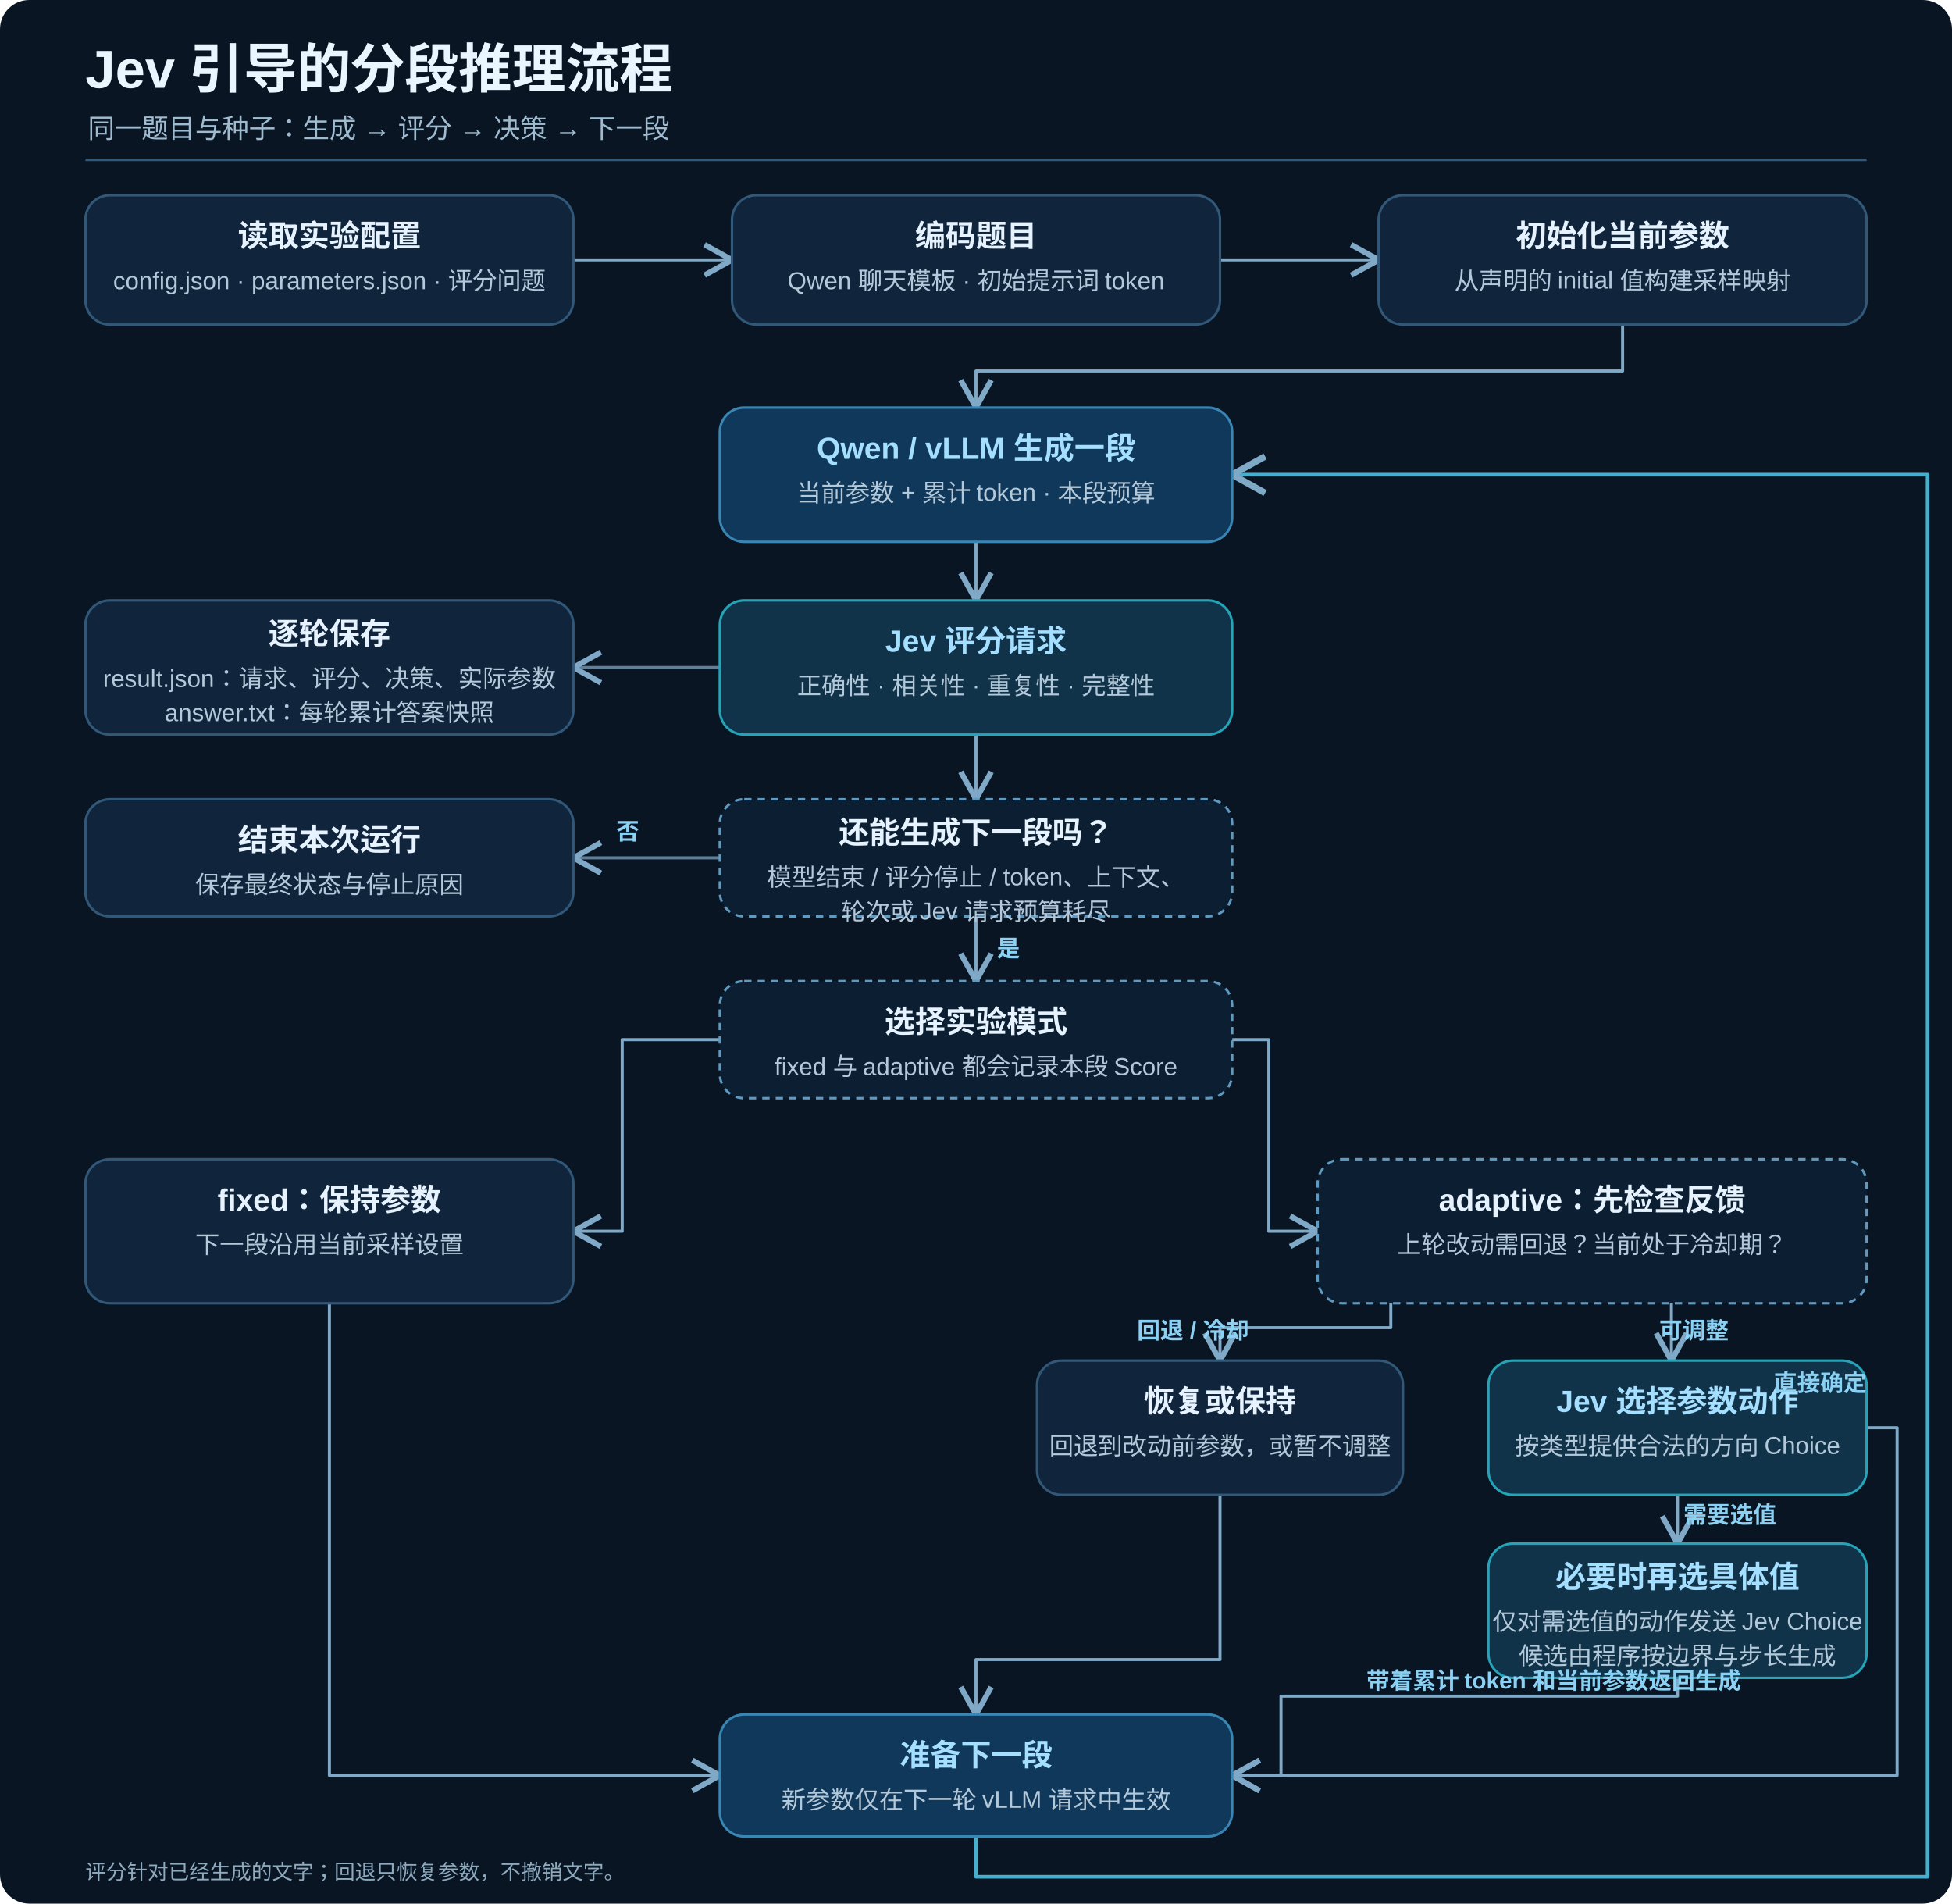
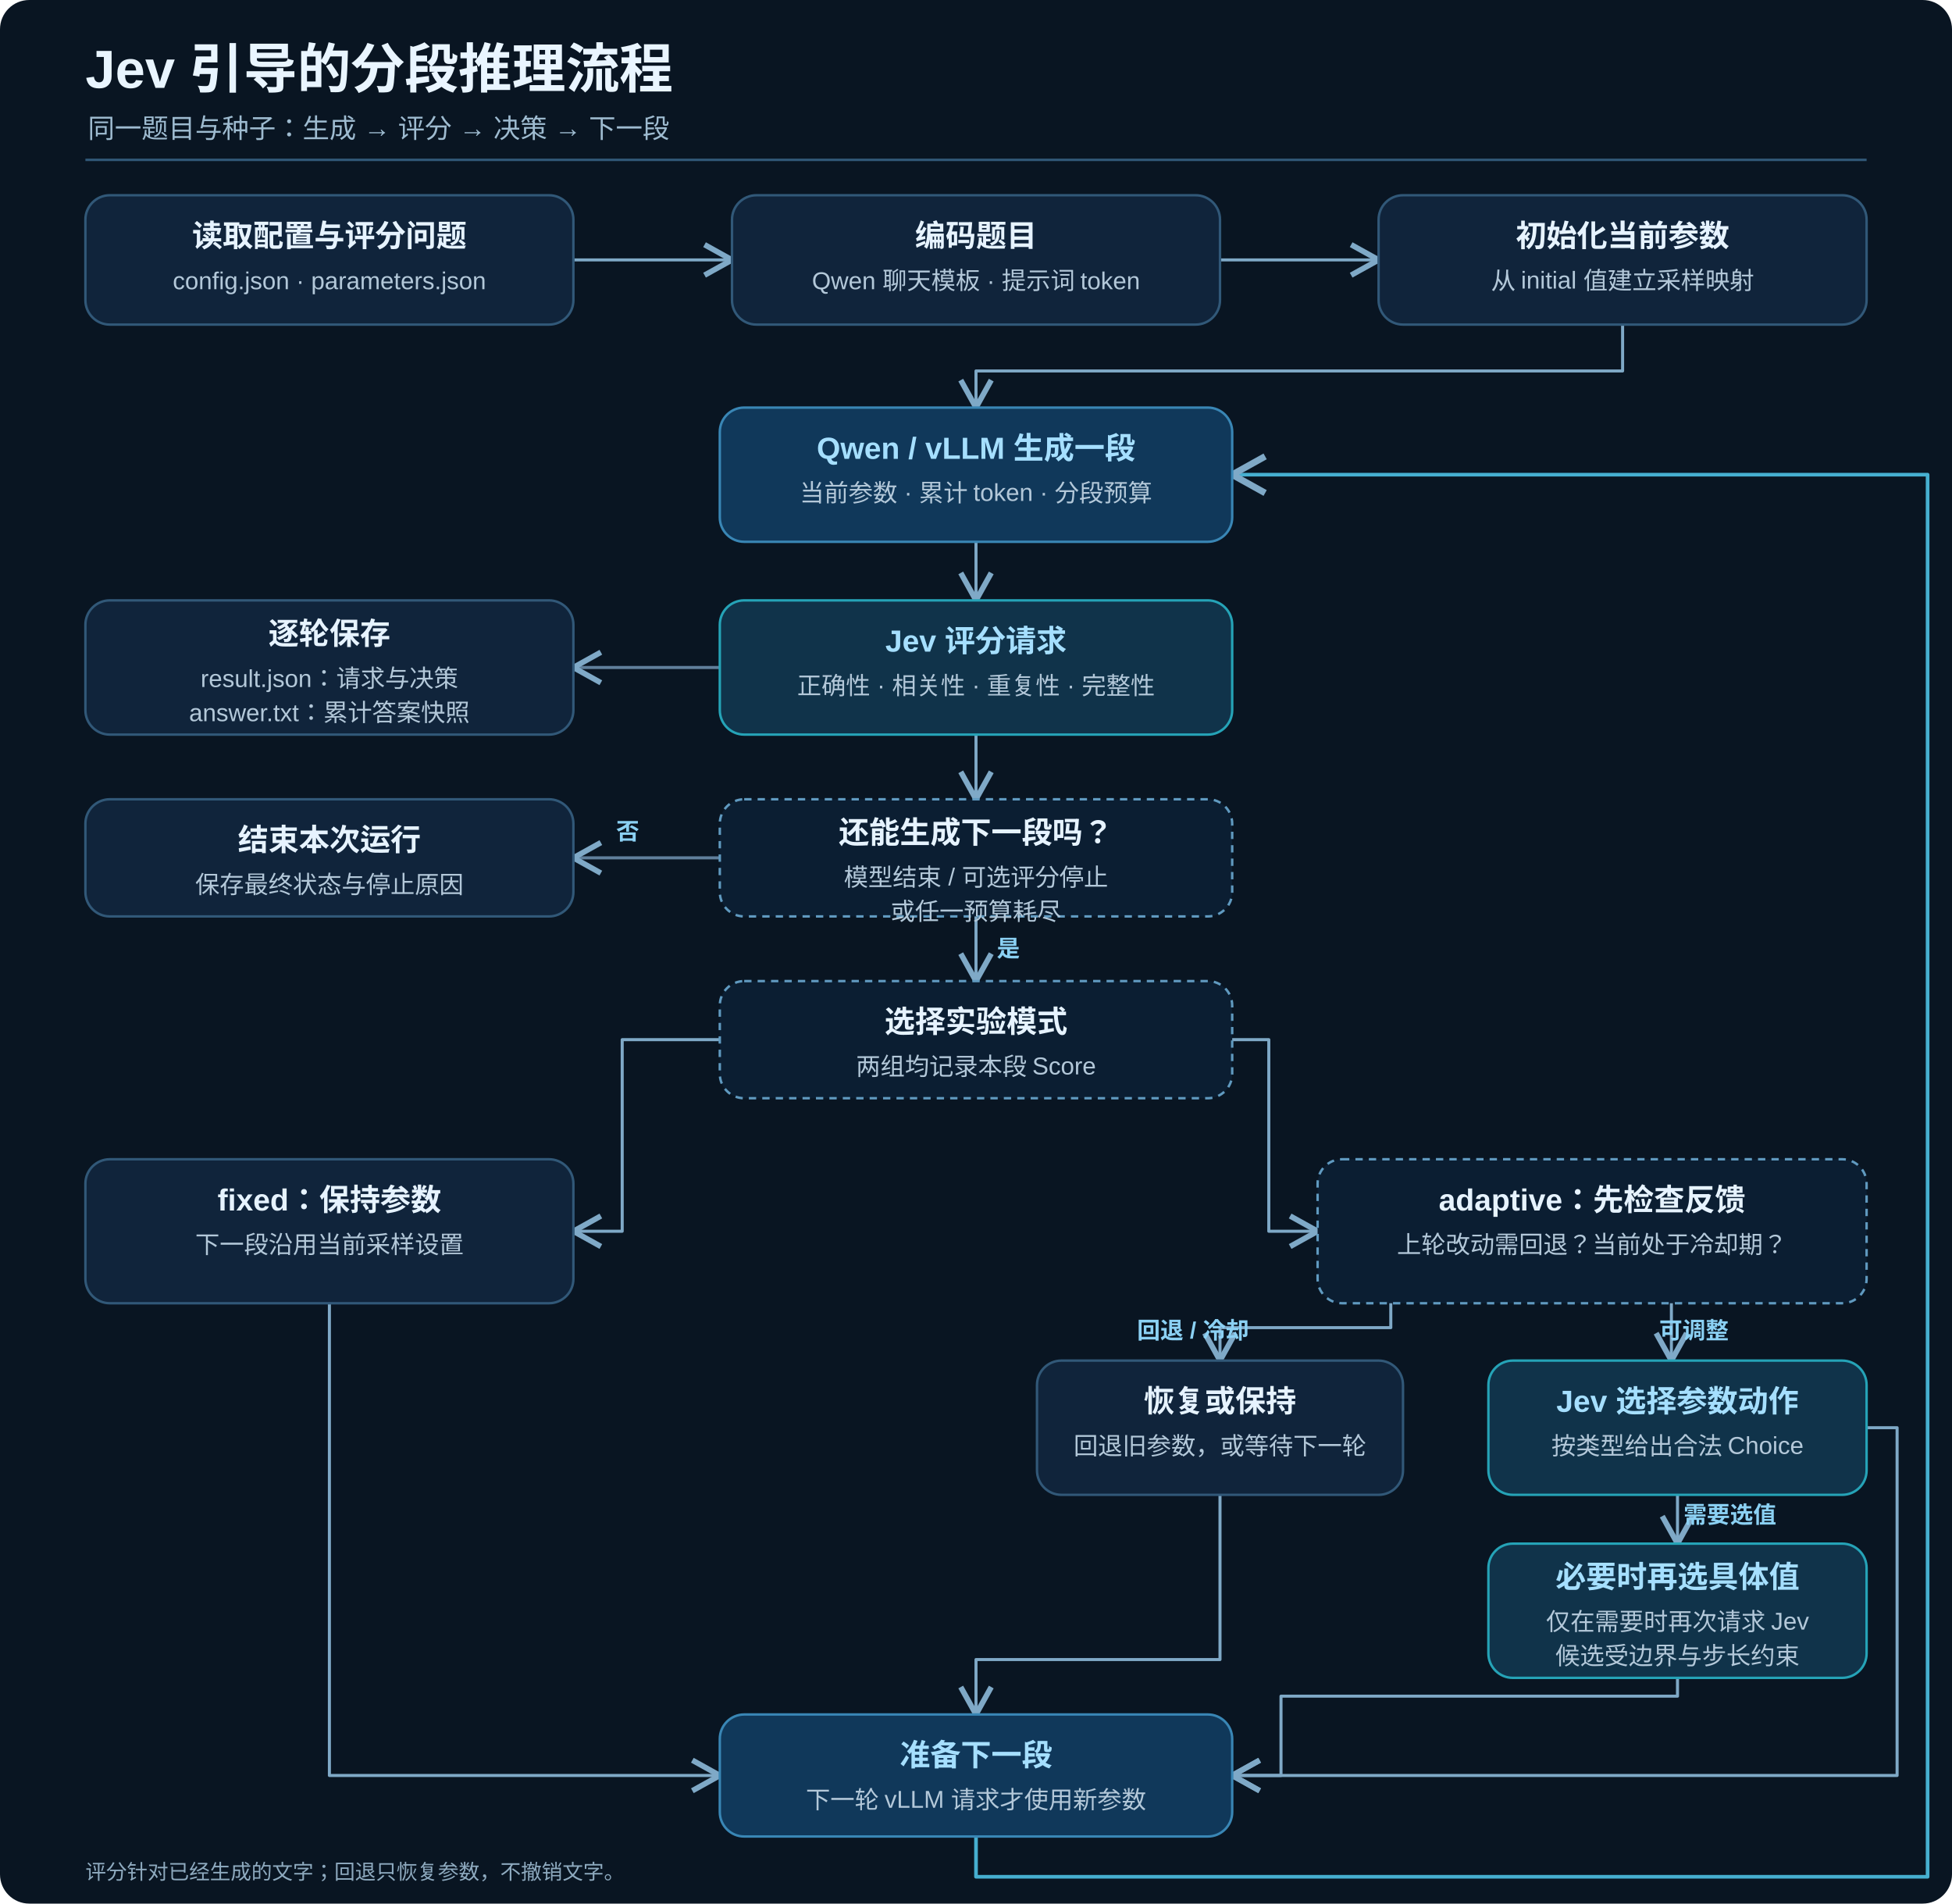
<svg xmlns="http://www.w3.org/2000/svg" viewBox="0 0 1600 1560" role="img" aria-labelledby="title desc">
  <defs>
    <marker id="head" markerWidth="12" markerHeight="12" refX="10" refY="6" orient="auto">
      <path d="M1 1 L10 6 L1 11" fill="none" stroke="#7fa9c7" stroke-width="1.8" />
    </marker>
  </defs>
  <style>
    .box { fill:#10243b; stroke:#315878; stroke-width:2; }
    .box.emphasis { fill:#10385a; stroke:#3986b5; }
    .box.jev { fill:#10334a; stroke:#25a3b7; }
    .box.decision { fill:#0b1e32; stroke:#609ac0; stroke-dasharray:6 5; }
    .box-title { fill:#e6f3ff; font:700 25px Arial,'Microsoft YaHei',sans-serif; }
    .box-title.emphasis,.box-title.jev { fill:#a5dfff; }
    .box-detail { fill:#b3c8d9; font:20px Arial,'Microsoft YaHei',sans-serif; }
    .arrow { fill:none; stroke:#7fa9c7; stroke-width:2.5; stroke-linecap:round; stroke-linejoin:round; }
    .arrow.side { stroke:#607f9b; }.arrow.loop { stroke:#46afd0; stroke-width:3; }
    .tag { fill:#8bd1f4; font:700 19px Arial,'Microsoft YaHei',sans-serif; }
  </style>
  <rect width="1600" height="1560" rx="24" fill="#091522" />
  <text x="70" y="72" fill="#e9f5ff" font-family="Arial,'Microsoft YaHei',sans-serif" font-size="44" font-weight="700">Jev 引导的分段推理流程</text>
  <text x="72" y="113" fill="#9ebbd0" font-family="Arial,'Microsoft YaHei',sans-serif" font-size="22">同一题目与种子：生成 → 评分 → 决策 → 下一段</text>
  <path d="M70 131 H1530" stroke="#315878" stroke-width="2" />
  <path d="M470 213 H600" class="arrow " marker-end="url(#head)" />
  <path d="M1000 213 H1130" class="arrow " marker-end="url(#head)" />
  <path d="M1330 266 V304 H800 V334" class="arrow " marker-end="url(#head)" />
  <path d="M800 444 V492" class="arrow " marker-end="url(#head)" />
  <path d="M590 547 H470" class="arrow side" marker-end="url(#head)" />
  <path d="M800 602 V655" class="arrow " marker-end="url(#head)" />
  <path d="M590 703 H470" class="arrow side" marker-end="url(#head)" />
  <path d="M800 751 V804" class="arrow " marker-end="url(#head)" />
  <path d="M590 852 H510 V1009 H470" class="arrow " marker-end="url(#head)" />
  <path d="M1010 852 H1040 V1009 H1080" class="arrow " marker-end="url(#head)" />
  <path d="M1140 1068 V1088 H1000 V1115" class="arrow " marker-end="url(#head)" />
  <path d="M1370 1068 V1115" class="arrow " marker-end="url(#head)" />
  <path d="M1375 1225 V1265" class="arrow " marker-end="url(#head)" />
  <path d="M270 1068 V1455 H590" class="arrow " marker-end="url(#head)" />
  <path d="M1000 1225 V1360 H800 V1405" class="arrow " marker-end="url(#head)" />
  <path d="M1530 1170 H1555 V1455 H1010" class="arrow " marker-end="url(#head)" />
  <path d="M1375 1375 V1390 H1050 V1455 H1010" class="arrow " marker-end="url(#head)" />
  <path d="M800 1505 V1538 H1580 V389 H1010" class="arrow loop" marker-end="url(#head)" />
  <rect x="70" y="160" width="400" height="106" rx="20" class="box normal" />
-   <text x="270" y="202" text-anchor="middle" class="box-title normal">读取实验配置</text>
-   <text x="270" y="237" text-anchor="middle" class="box-detail">config.json · parameters.json · 评分问题</text>
+   <text x="270" y="202" text-anchor="middle" class="box-title normal">读取配置与评分问题</text>
+   <text x="270" y="237" text-anchor="middle" class="box-detail">config.json · parameters.json</text>
  <rect x="600" y="160" width="400" height="106" rx="20" class="box normal" />
  <text x="800" y="202" text-anchor="middle" class="box-title normal">编码题目</text>
-   <text x="800" y="237" text-anchor="middle" class="box-detail">Qwen 聊天模板 · 初始提示词 token</text>
+   <text x="800" y="237" text-anchor="middle" class="box-detail">Qwen 聊天模板 · 提示词 token</text>
  <rect x="1130" y="160" width="400" height="106" rx="20" class="box normal" />
  <text x="1330" y="202" text-anchor="middle" class="box-title normal">初始化当前参数</text>
-   <text x="1330" y="237" text-anchor="middle" class="box-detail">从声明的 initial 值构建采样映射</text>
+   <text x="1330" y="237" text-anchor="middle" class="box-detail">从 initial 值建立采样映射</text>
  <rect x="590" y="334" width="420" height="110" rx="20" class="box emphasis" />
  <text x="800" y="376" text-anchor="middle" class="box-title emphasis">Qwen / vLLM 生成一段</text>
-   <text x="800" y="411" text-anchor="middle" class="box-detail">当前参数 + 累计 token · 本段预算</text>
+   <text x="800" y="411" text-anchor="middle" class="box-detail">当前参数 · 累计 token · 分段预算</text>
  <rect x="590" y="492" width="420" height="110" rx="20" class="box jev" />
  <text x="800" y="534" text-anchor="middle" class="box-title jev">Jev 评分请求</text>
  <text x="800" y="569" text-anchor="middle" class="box-detail">正确性 · 相关性 · 重复性 · 完整性</text>
  <rect x="70" y="492" width="400" height="110" rx="20" class="box normal" />
  <text x="270" y="528" text-anchor="middle" class="box-title normal">逐轮保存</text>
-   <text x="270" y="563" text-anchor="middle" class="box-detail">result.json：请求、评分、决策、实际参数</text>
-   <text x="270" y="591" text-anchor="middle" class="box-detail">answer.txt：每轮累计答案快照</text>
+   <text x="270" y="563" text-anchor="middle" class="box-detail">result.json：请求与决策</text>
+   <text x="270" y="591" text-anchor="middle" class="box-detail">answer.txt：累计答案快照</text>
  <rect x="590" y="655" width="420" height="96" rx="20" class="box decision" />
  <text x="800" y="691" text-anchor="middle" class="box-title decision">还能生成下一段吗？</text>
-   <text x="800" y="726" text-anchor="middle" class="box-detail">模型结束 / 评分停止 / token、上下文、</text>
-   <text x="800" y="754" text-anchor="middle" class="box-detail">轮次或 Jev 请求预算耗尽</text>
+   <text x="800" y="726" text-anchor="middle" class="box-detail">模型结束 / 可选评分停止</text>
+   <text x="800" y="754" text-anchor="middle" class="box-detail">或任一预算耗尽</text>
  <rect x="70" y="655" width="400" height="96" rx="20" class="box normal" />
  <text x="270" y="697" text-anchor="middle" class="box-title normal">结束本次运行</text>
  <text x="270" y="732" text-anchor="middle" class="box-detail">保存最终状态与停止原因</text>
  <rect x="590" y="804" width="420" height="96" rx="20" class="box decision" />
  <text x="800" y="846" text-anchor="middle" class="box-title decision">选择实验模式</text>
-   <text x="800" y="881" text-anchor="middle" class="box-detail">fixed 与 adaptive 都会记录本段 Score</text>
+   <text x="800" y="881" text-anchor="middle" class="box-detail">两组均记录本段 Score</text>
  <rect x="70" y="950" width="400" height="118" rx="20" class="box normal" />
  <text x="270" y="992" text-anchor="middle" class="box-title normal">fixed：保持参数</text>
  <text x="270" y="1027" text-anchor="middle" class="box-detail">下一段沿用当前采样设置</text>
  <rect x="1080" y="950" width="450" height="118" rx="20" class="box decision" />
  <text x="1305" y="992" text-anchor="middle" class="box-title decision">adaptive：先检查反馈</text>
  <text x="1305" y="1027" text-anchor="middle" class="box-detail">上轮改动需回退？当前处于冷却期？</text>
  <rect x="850" y="1115" width="300" height="110" rx="20" class="box normal" />
  <text x="1000" y="1157" text-anchor="middle" class="box-title normal">恢复或保持</text>
-   <text x="1000" y="1192" text-anchor="middle" class="box-detail">回退到改动前参数，或暂不调整</text>
+   <text x="1000" y="1192" text-anchor="middle" class="box-detail">回退旧参数，或等待下一轮</text>
  <rect x="1220" y="1115" width="310" height="110" rx="20" class="box jev" />
  <text x="1375" y="1157" text-anchor="middle" class="box-title jev">Jev 选择参数动作</text>
-   <text x="1375" y="1192" text-anchor="middle" class="box-detail">按类型提供合法的方向 Choice</text>
+   <text x="1375" y="1192" text-anchor="middle" class="box-detail">按类型给出合法 Choice</text>
  <rect x="1220" y="1265" width="310" height="110" rx="20" class="box jev" />
  <text x="1375" y="1301" text-anchor="middle" class="box-title jev">必要时再选具体值</text>
-   <text x="1375" y="1336" text-anchor="middle" class="box-detail">仅对需选值的动作发送 Jev Choice</text>
-   <text x="1375" y="1364" text-anchor="middle" class="box-detail">候选由程序按边界与步长生成</text>
+   <text x="1375" y="1336" text-anchor="middle" class="box-detail">仅在需要时再次请求 Jev</text>
+   <text x="1375" y="1364" text-anchor="middle" class="box-detail">候选受边界与步长约束</text>
  <rect x="590" y="1405" width="420" height="100" rx="20" class="box emphasis" />
  <text x="800" y="1447" text-anchor="middle" class="box-title emphasis">准备下一段</text>
-   <text x="800" y="1482" text-anchor="middle" class="box-detail">新参数仅在下一轮 vLLM 请求中生效</text>
+   <text x="800" y="1482" text-anchor="middle" class="box-detail">下一轮 vLLM 请求才使用新参数</text>
  <text x="505" y="688" class="tag">否</text>
  <text x="817" y="784" class="tag">是</text>
  <text x="932" y="1097" class="tag">回退 / 冷却</text>
  <text x="1360" y="1097" class="tag">可调整</text>
  <text x="1380" y="1248" class="tag">需要选值</text>
-   <text x="1454" y="1140" class="tag">直接确定</text>
-   <text x="1120" y="1384" class="tag">带着累计 token 和当前参数返回生成</text>
  <text x="70" y="1540" fill="#8eaabf" font-family="Arial,'Microsoft YaHei',sans-serif" font-size="17">评分针对已经生成的文字；回退只恢复参数，不撤销文字。</text>
</svg>
